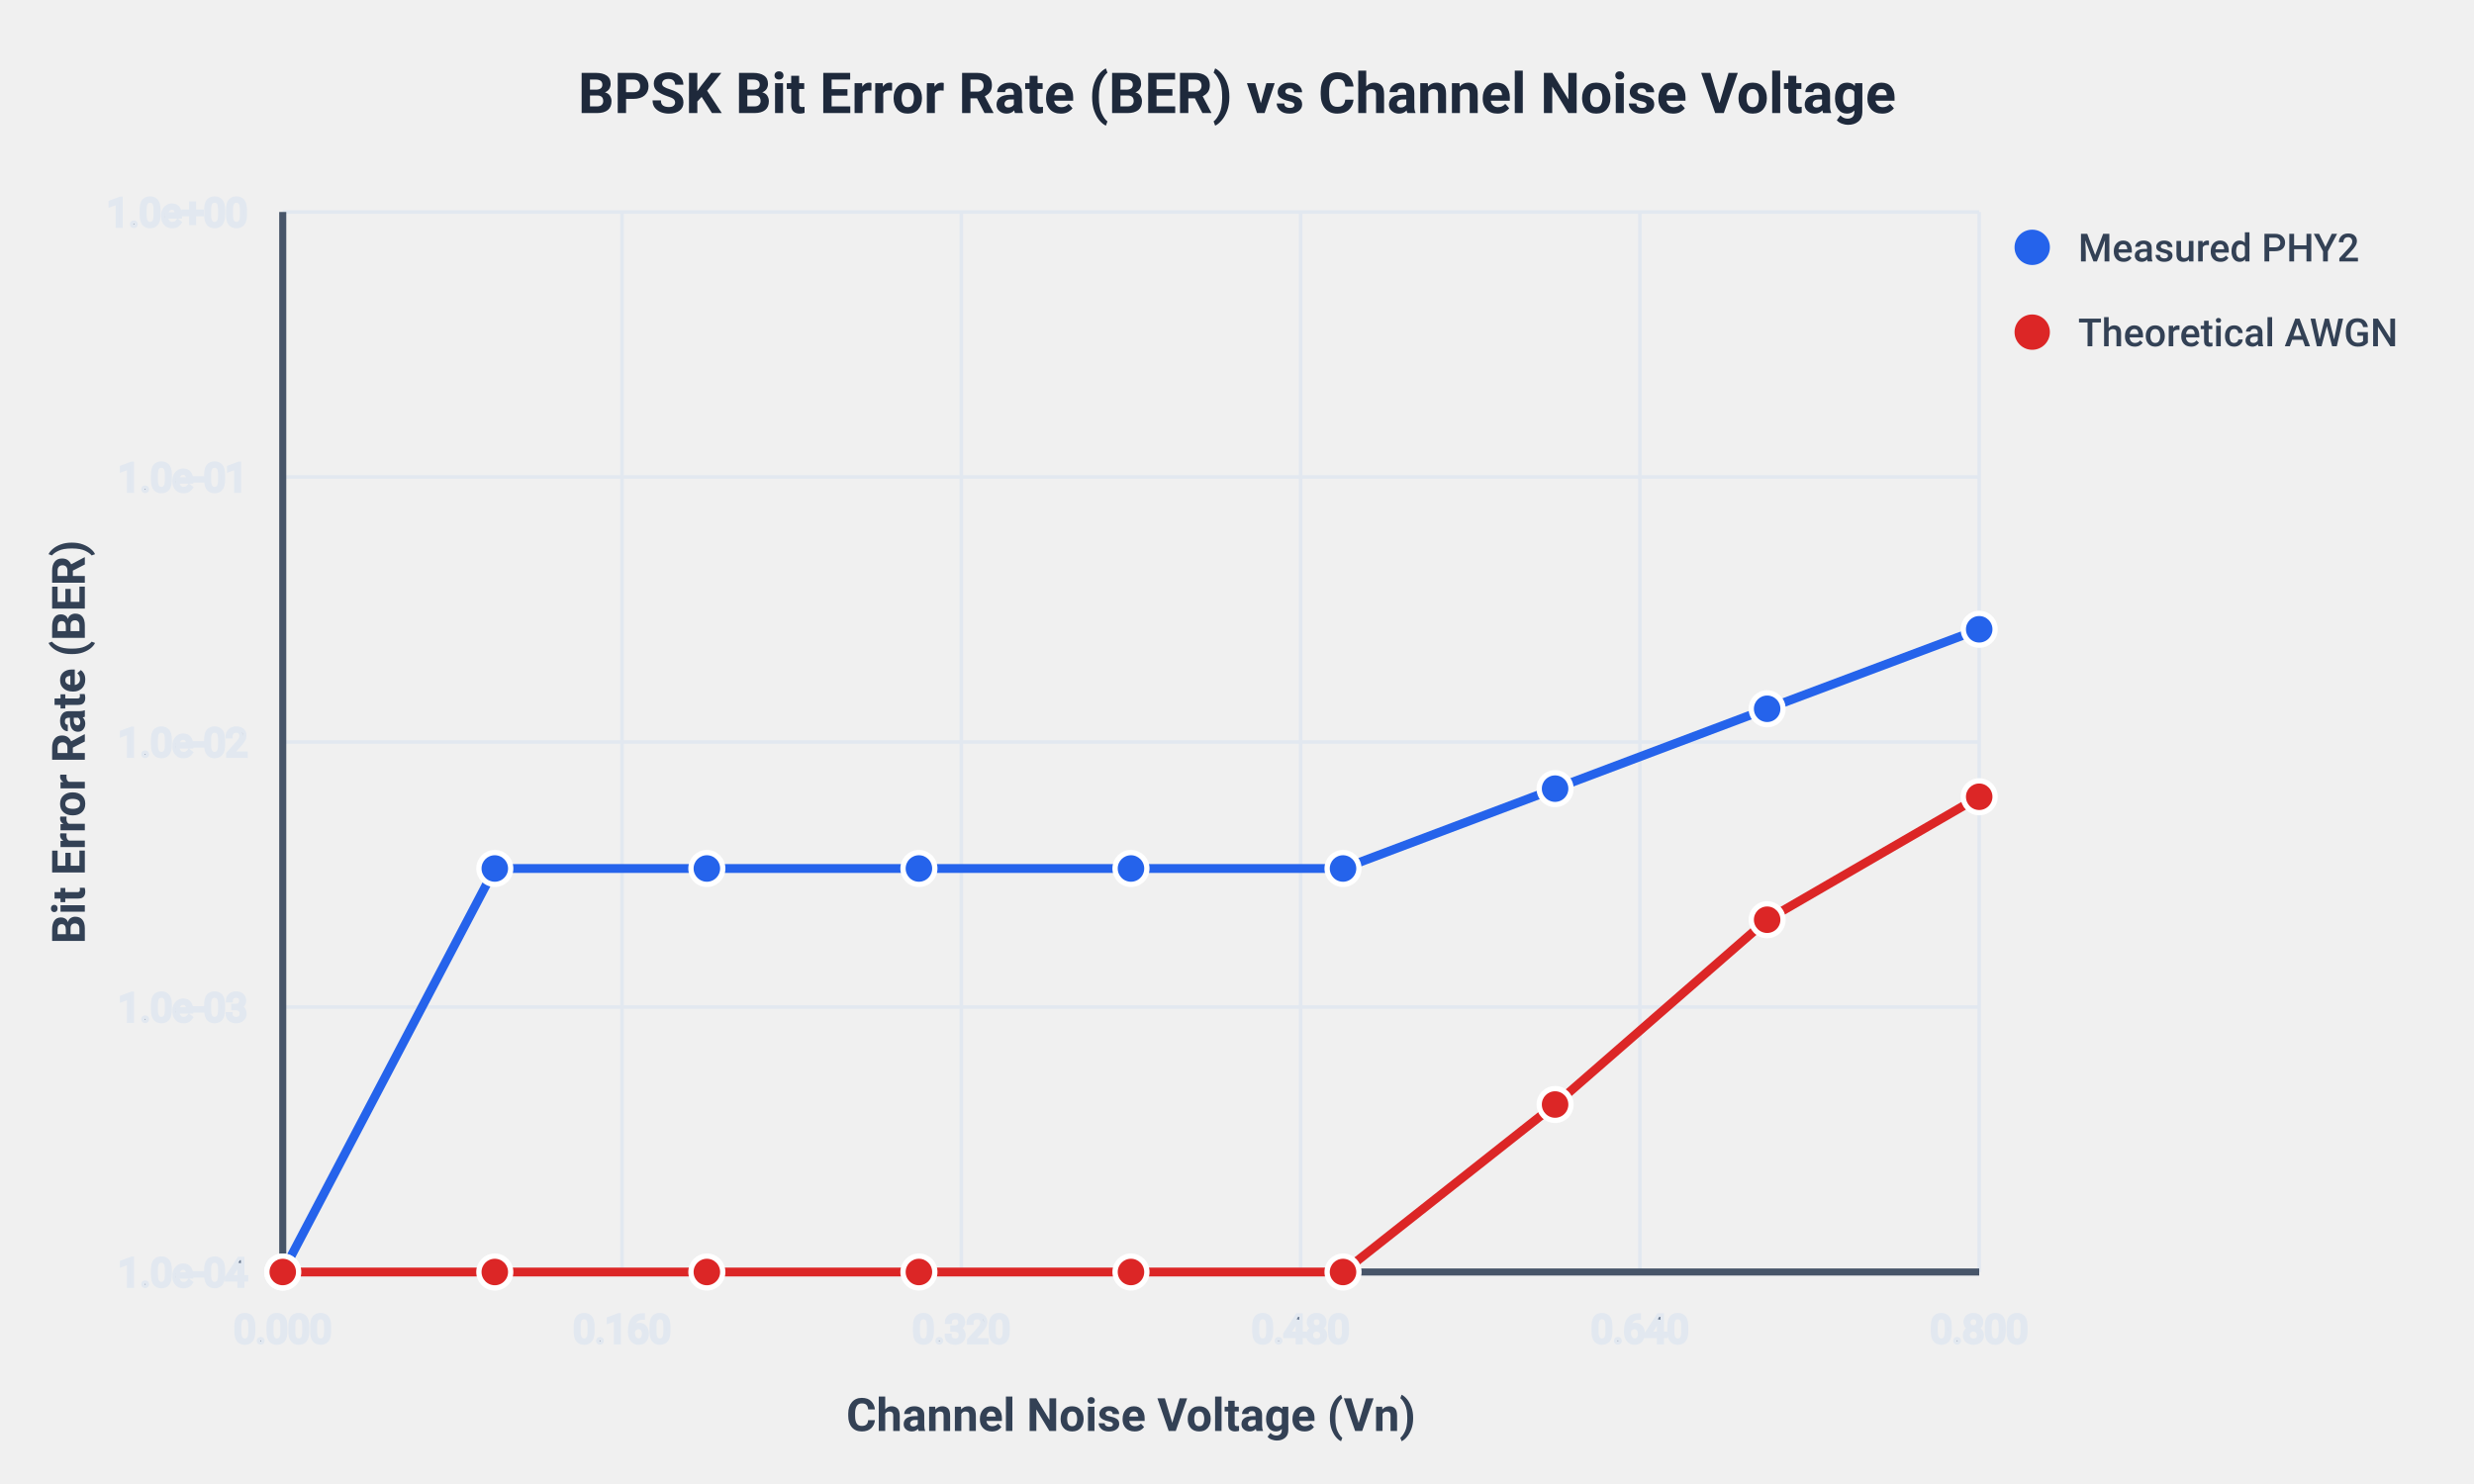
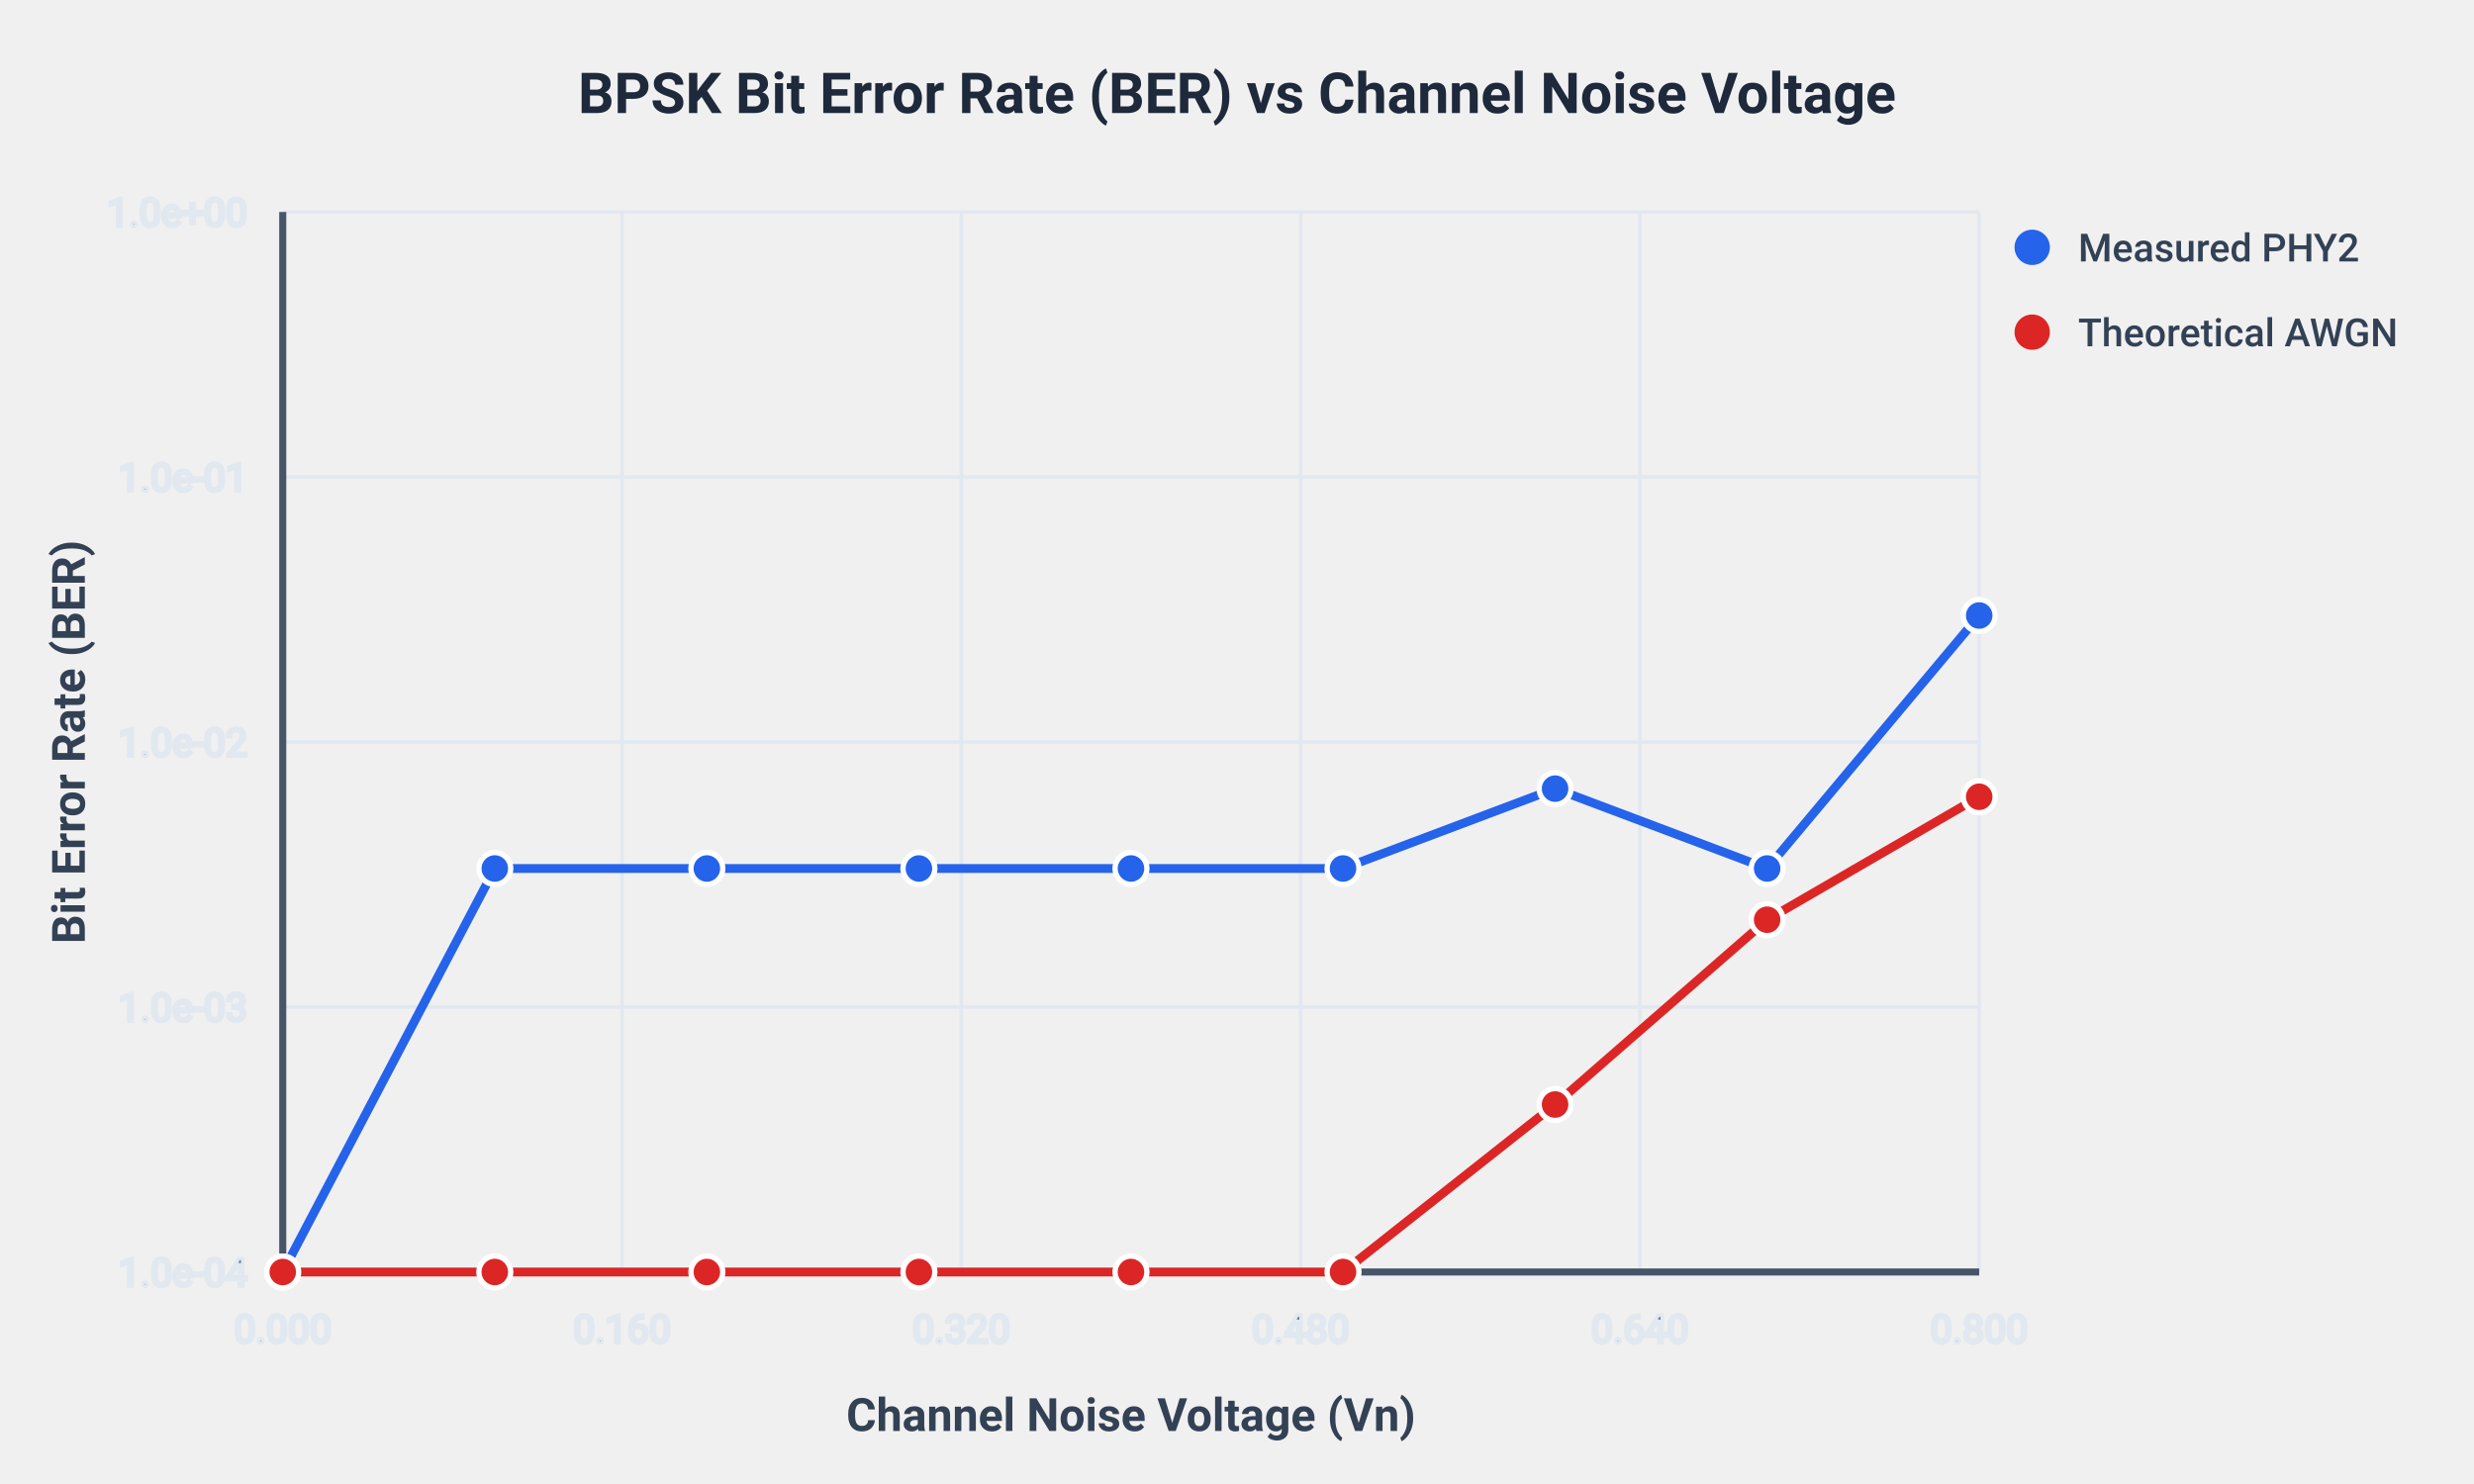
<svg xmlns="http://www.w3.org/2000/svg" viewBox="0 0 700 420" width="700" height="420" style="background:#ffffff; font-family: -apple-system, BlinkMacSystemFont, Segoe UI, Roboto, Helvetica, Arial, sans-serif;">
  <text x="350.0" y="32" text-anchor="middle" font-size="16" font-weight="bold" fill="#1e293b">BPSK Bit Error Rate (BER) vs Channel Noise Voltage</text>
  <g class="grid" stroke="#e2e8f0" stroke-width="1">
    <line x1="80" y1="60.0" x2="560" y2="60.0" />
    <text x="70" y="64.0" text-anchor="end" font-size="11" fill="#64748b">1.0e+00</text>
    <line x1="80" y1="135.0" x2="560" y2="135.0" />
    <text x="70" y="139.0" text-anchor="end" font-size="11" fill="#64748b">1.0e-01</text>
    <line x1="80" y1="210.0" x2="560" y2="210.0" />
    <text x="70" y="214.0" text-anchor="end" font-size="11" fill="#64748b">1.0e-02</text>
    <line x1="80" y1="285.0" x2="560" y2="285.0" />
    <text x="70" y="289.0" text-anchor="end" font-size="11" fill="#64748b">1.0e-03</text>
    <line x1="80" y1="360.0" x2="560" y2="360.0" />
    <text x="70" y="364.0" text-anchor="end" font-size="11" fill="#64748b">1.0e-04</text>
    <line x1="80.0" y1="60" x2="80.0" y2="360" />
    <text x="80.0" y="380" text-anchor="middle" font-size="11" fill="#64748b">0.000</text>
    <line x1="176.0" y1="60" x2="176.0" y2="360" />
    <text x="176.0" y="380" text-anchor="middle" font-size="11" fill="#64748b">0.160</text>
    <line x1="272.0" y1="60" x2="272.0" y2="360" />
    <text x="272.0" y="380" text-anchor="middle" font-size="11" fill="#64748b">0.320</text>
    <line x1="368" y1="60" x2="368" y2="360" />
    <text x="368" y="380" text-anchor="middle" font-size="11" fill="#64748b">0.480</text>
    <line x1="464" y1="60" x2="464" y2="360" />
    <text x="464" y="380" text-anchor="middle" font-size="11" fill="#64748b">0.640</text>
    <line x1="560.0" y1="60" x2="560.0" y2="360" />
    <text x="560.0" y="380" text-anchor="middle" font-size="11" fill="#64748b">0.800</text>
  </g>
  <line x1="80" y1="360" x2="560" y2="360" stroke="#475569" stroke-width="2" />
  <line x1="80" y1="60" x2="80" y2="360" stroke="#475569" stroke-width="2" />
  <text x="320.0" y="405" text-anchor="middle" font-size="13" font-weight="600" fill="#334155">Channel Noise Voltage (Vn)</text>
  <text transform="rotate(-90)" x="-210.0" y="24" text-anchor="middle" font-size="13" font-weight="600" fill="#334155">Bit Error Rate (BER)</text>
-   <path d="M 80.0 360.0 L 140.0 245.8 L 200.0 245.8 L 260.0 245.8 L 320.0 245.8 L 380.0 245.8 L 440.0 223.2 L 500.0 200.6 L 560.0 178.1" fill="none" stroke="#2563eb" stroke-width="2.5" />
+   <path d="M 80.0 360.0 L 140.0 245.8 L 200.0 245.8 L 260.0 245.8 L 320.0 245.8 L 380.0 245.8 L 440.0 223.2 L 500.0 245.8 L 560.0 174.2" fill="none" stroke="#2563eb" stroke-width="2.5" />
  <circle cx="80.0" cy="360.0" r="4.5" fill="#2563eb" stroke="#ffffff" stroke-width="1.5" />
  <circle cx="140.0" cy="245.8" r="4.5" fill="#2563eb" stroke="#ffffff" stroke-width="1.5" />
  <circle cx="200.0" cy="245.8" r="4.5" fill="#2563eb" stroke="#ffffff" stroke-width="1.5" />
  <circle cx="260.0" cy="245.8" r="4.5" fill="#2563eb" stroke="#ffffff" stroke-width="1.5" />
  <circle cx="320.0" cy="245.8" r="4.5" fill="#2563eb" stroke="#ffffff" stroke-width="1.5" />
  <circle cx="380.0" cy="245.8" r="4.5" fill="#2563eb" stroke="#ffffff" stroke-width="1.5" />
  <circle cx="440.0" cy="223.2" r="4.5" fill="#2563eb" stroke="#ffffff" stroke-width="1.5" />
-   <circle cx="500.0" cy="200.6" r="4.5" fill="#2563eb" stroke="#ffffff" stroke-width="1.5" />
-   <circle cx="560.0" cy="178.1" r="4.5" fill="#2563eb" stroke="#ffffff" stroke-width="1.5" />
+   <circle cx="500.0" cy="245.8" r="4.5" fill="#2563eb" stroke="#ffffff" stroke-width="1.5" />
+   <circle cx="560.0" cy="174.2" r="4.5" fill="#2563eb" stroke="#ffffff" stroke-width="1.5" />
  <circle cx="575" cy="70" r="5" fill="#2563eb" />
  <text x="588" y="74" font-size="11" font-weight="500" fill="#334155">Measured PHY2</text>
  <path d="M 80.0 360.0 L 140.0 360.0 L 200.0 360.0 L 260.0 360.0 L 320.0 360.0 L 380.0 360.0 L 440.0 312.6 L 500.0 260.3 L 560.0 225.5" fill="none" stroke="#dc2626" stroke-width="2.5" />
  <circle cx="80.0" cy="360.0" r="4.5" fill="#dc2626" stroke="#ffffff" stroke-width="1.5" />
  <circle cx="140.0" cy="360.0" r="4.5" fill="#dc2626" stroke="#ffffff" stroke-width="1.5" />
  <circle cx="200.0" cy="360.0" r="4.5" fill="#dc2626" stroke="#ffffff" stroke-width="1.5" />
  <circle cx="260.0" cy="360.0" r="4.5" fill="#dc2626" stroke="#ffffff" stroke-width="1.5" />
  <circle cx="320.0" cy="360.0" r="4.5" fill="#dc2626" stroke="#ffffff" stroke-width="1.5" />
  <circle cx="380.0" cy="360.0" r="4.5" fill="#dc2626" stroke="#ffffff" stroke-width="1.5" />
  <circle cx="440.0" cy="312.6" r="4.5" fill="#dc2626" stroke="#ffffff" stroke-width="1.5" />
  <circle cx="500.0" cy="260.3" r="4.5" fill="#dc2626" stroke="#ffffff" stroke-width="1.5" />
  <circle cx="560.0" cy="225.5" r="4.5" fill="#dc2626" stroke="#ffffff" stroke-width="1.5" />
  <circle cx="575" cy="94" r="5" fill="#dc2626" />
  <text x="588" y="98" font-size="11" font-weight="500" fill="#334155">Theoretical AWGN</text>
</svg>
